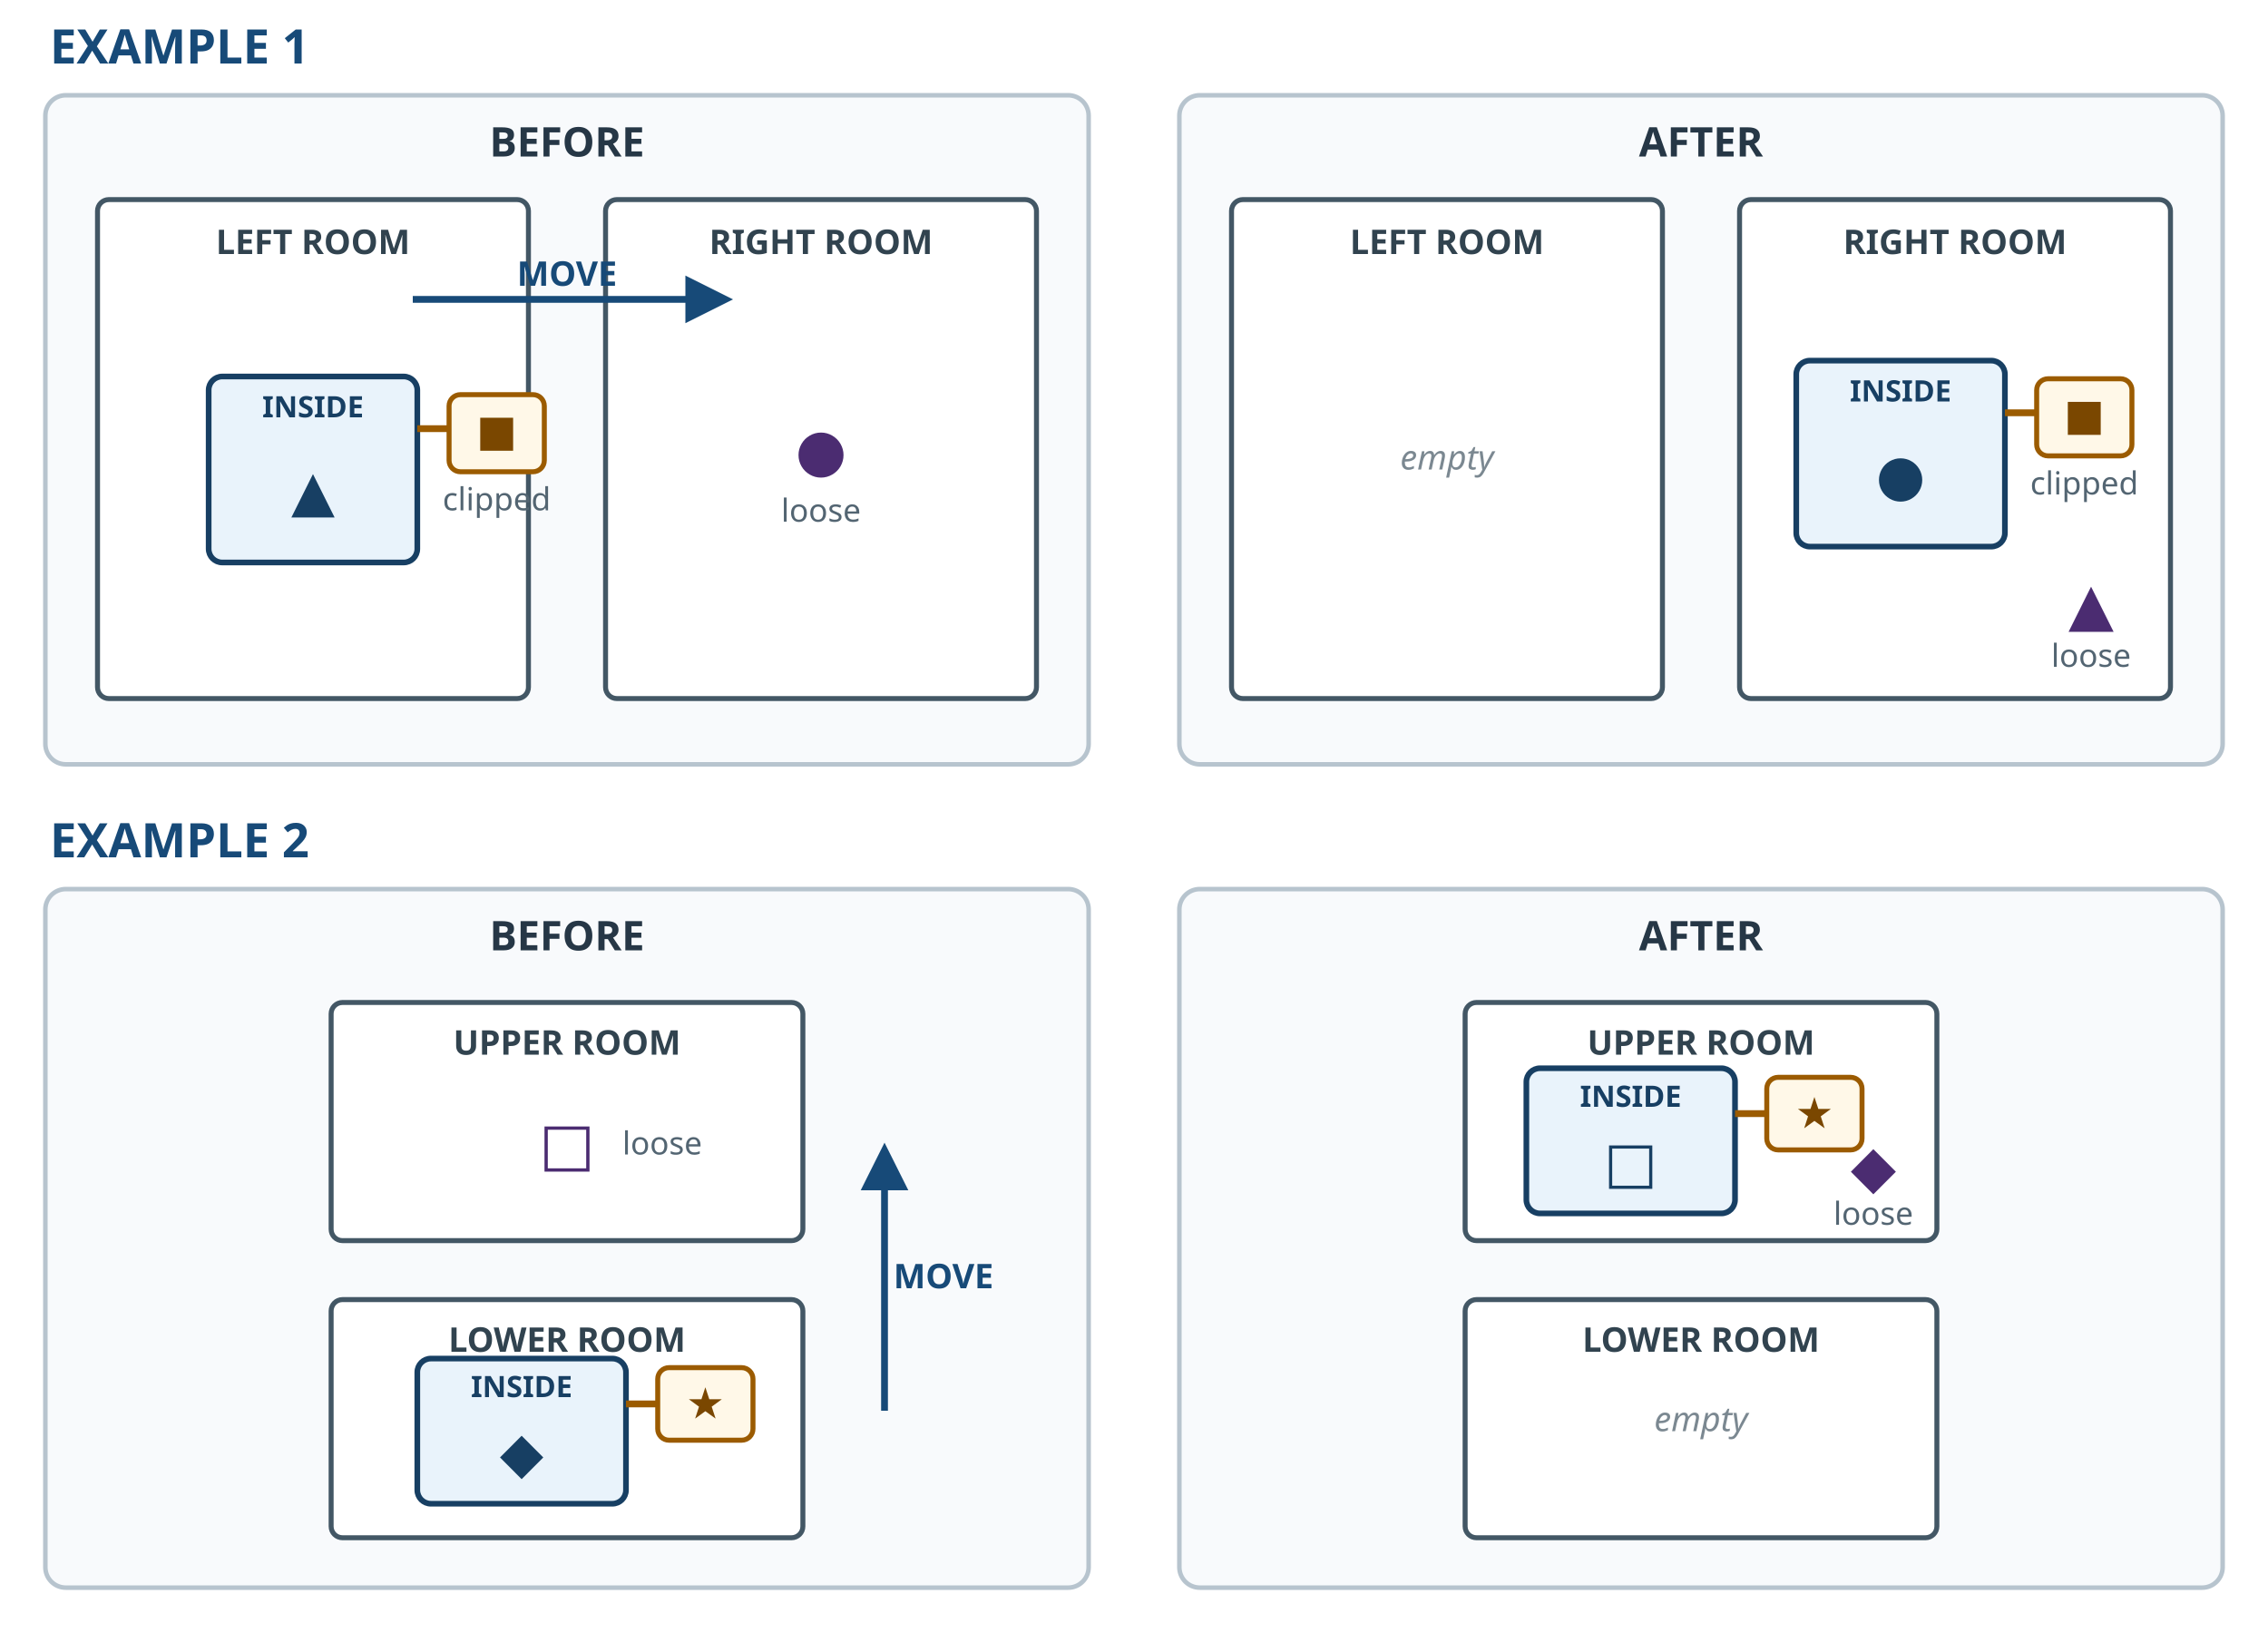
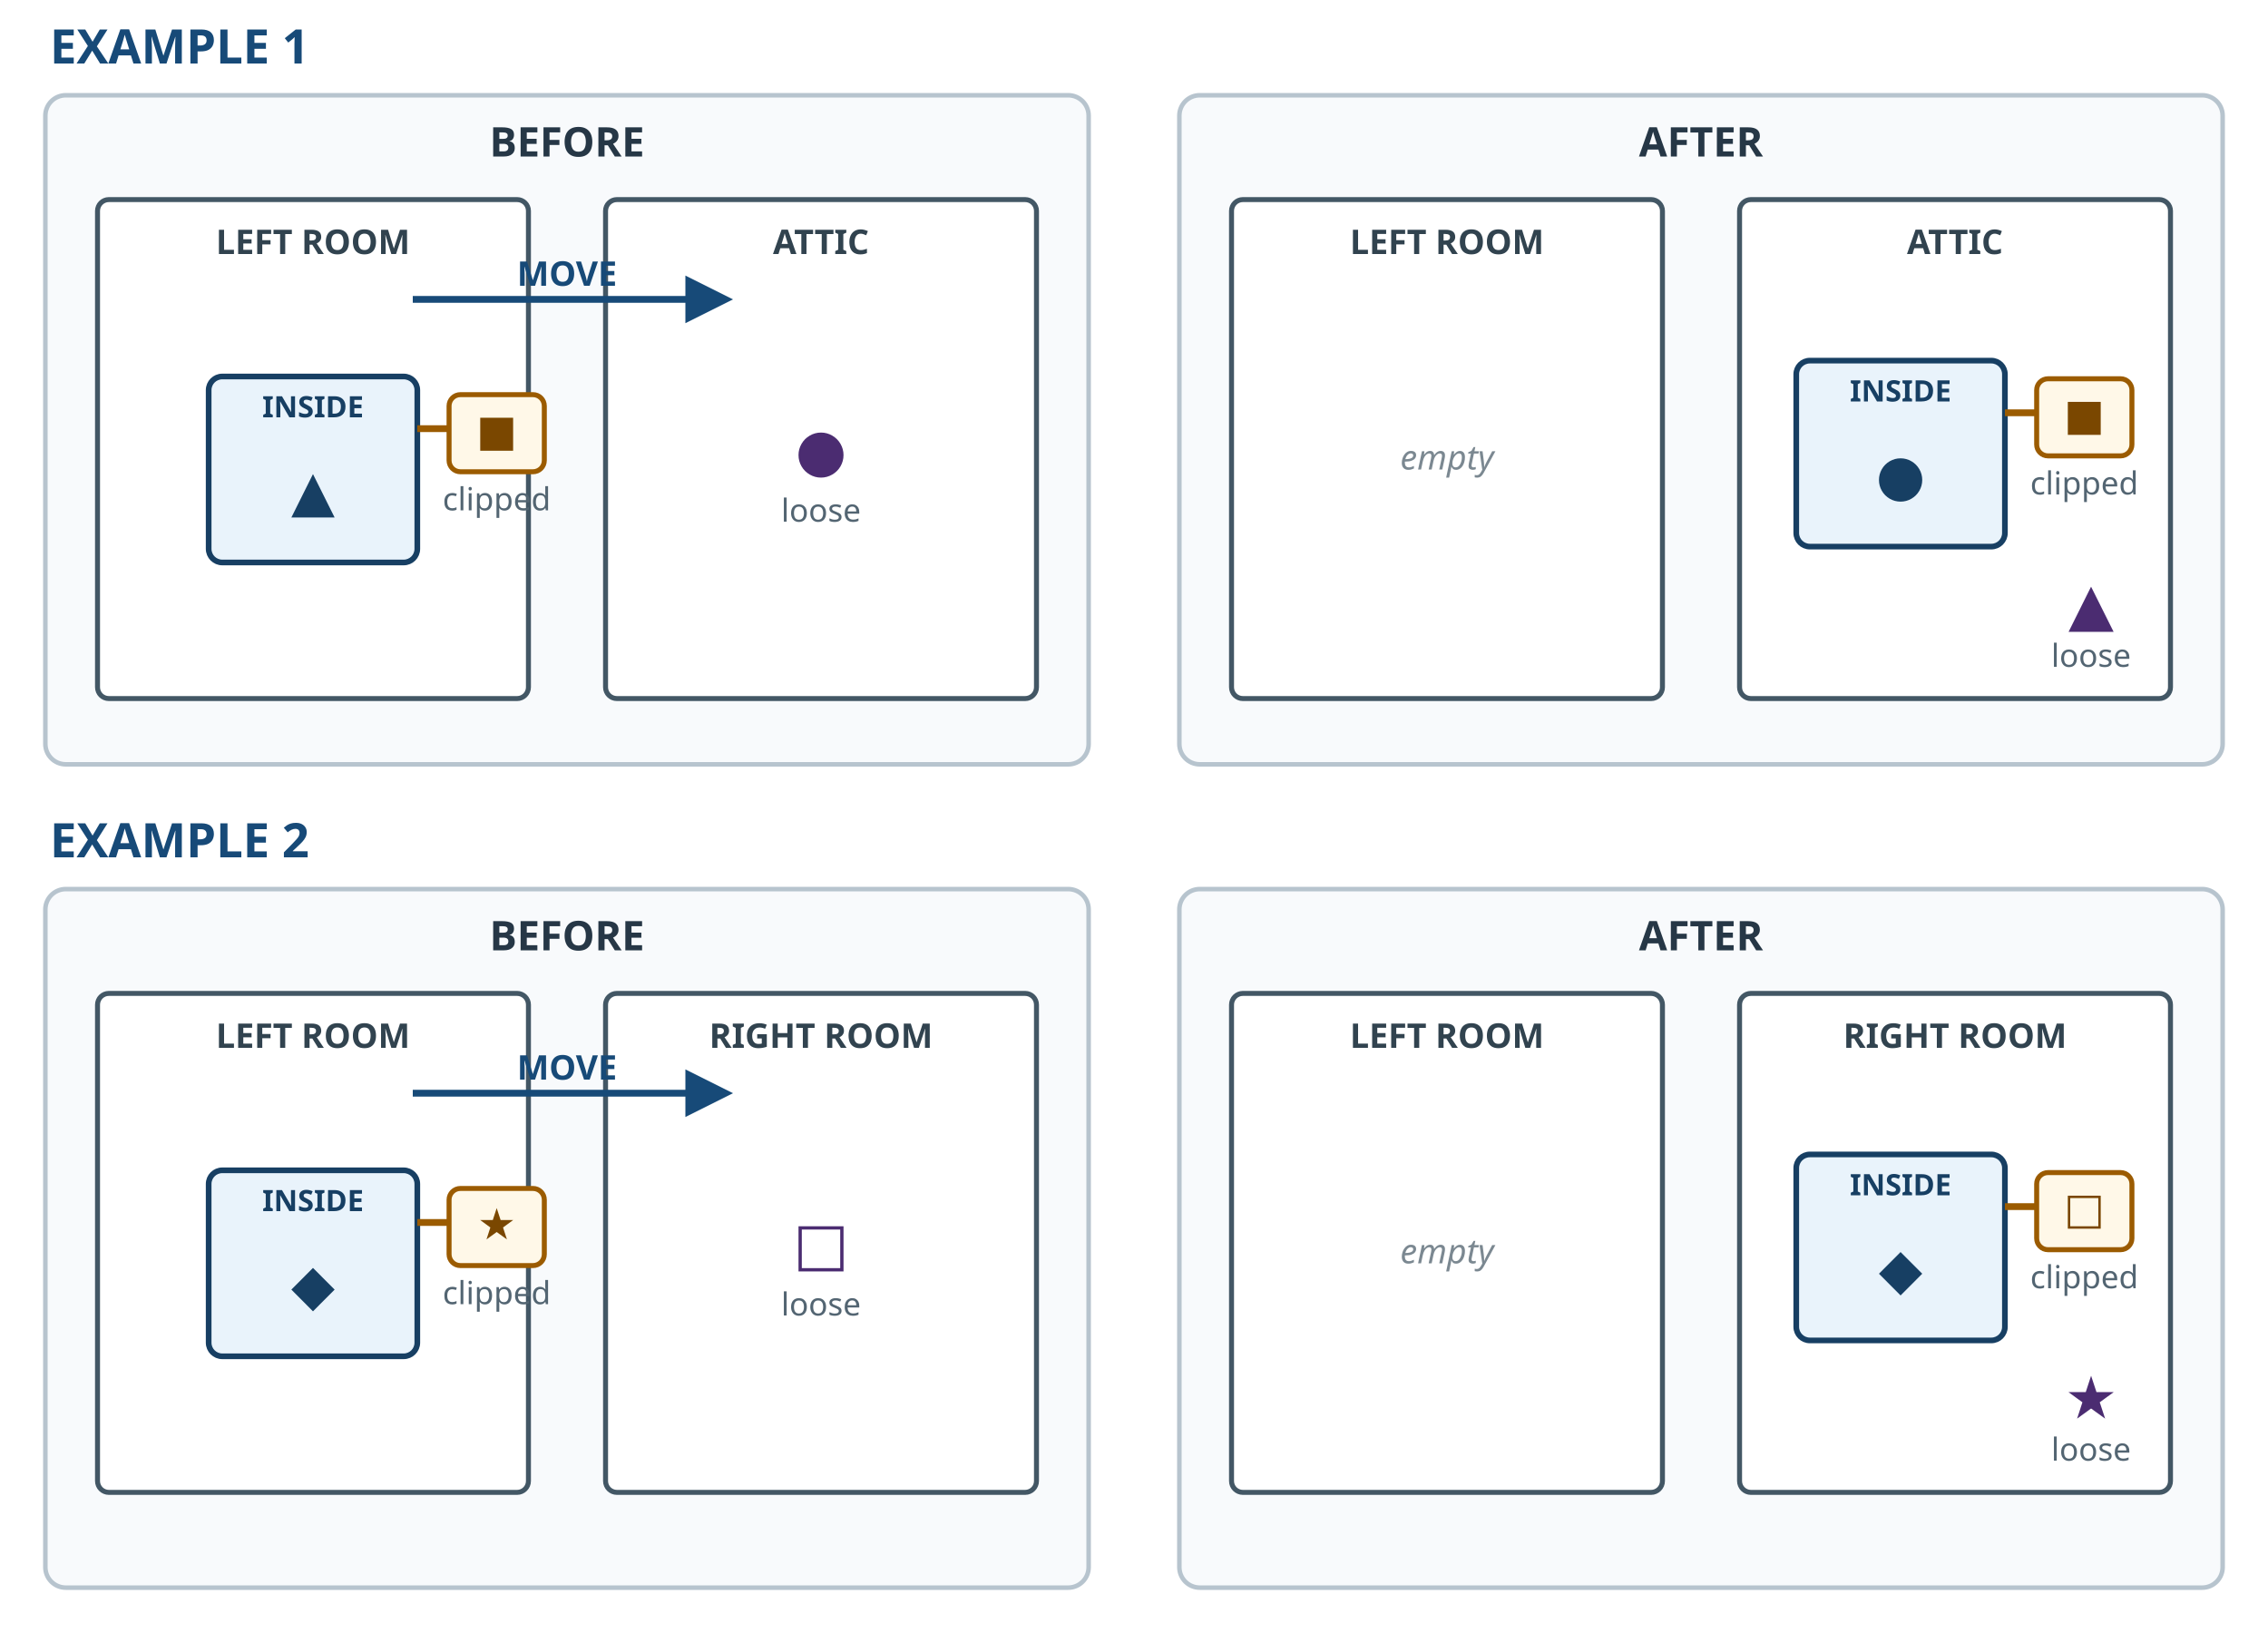
<svg xmlns="http://www.w3.org/2000/svg" width="1000" height="720" viewBox="0 0 1000 720" role="img" aria-labelledby="title desc">
  <style>
    .card { fill:#f8fafc; stroke:#b7c4ce; stroke-width:2; }
    .room { fill:#fff; stroke:#435765; stroke-width:2.2; }
    .room-name { font:700 15px sans-serif; fill:#31434f; text-anchor:middle; }
    .heading { font:700 18px sans-serif; fill:#263746; text-anchor:middle; }
    .example { font:700 21px sans-serif; fill:#174a78; }
    .move { fill:none; stroke:#174a78; stroke-width:3; marker-end:url(#arrow); }
    .move-label { font:700 15px sans-serif; fill:#174a78; text-anchor:middle; }
    .box { fill:#e9f3fb; stroke:#173f63; stroke-width:2.5; }
    .box-label { font:700 13px sans-serif; fill:#173f63; text-anchor:middle; }
    .inside { font:700 25px "DejaVu Sans",sans-serif; fill:#173f63; text-anchor:middle; dominant-baseline:middle; }
    .clip { fill:#fff8e8; stroke:#9b5b00; stroke-width:2.2; }
    .clip-line { stroke:#9b5b00; stroke-width:3; }
    .clip-symbol { font:700 19px "DejaVu Sans",sans-serif; fill:#7a4700; text-anchor:middle; dominant-baseline:middle; }
    .loose { font:700 26px "DejaVu Sans",sans-serif; fill:#4b2c71; text-anchor:middle; dominant-baseline:middle; }
    .state-label { font:14px sans-serif; fill:#536572; text-anchor:middle; }
    .empty { font:italic 15px sans-serif; fill:#7b8891; text-anchor:middle; }
  </style>
  <defs>
    <marker id="arrow" viewBox="0 0 10 10" refX="8" refY="5" markerWidth="7" markerHeight="7" orient="auto">
      <path d="M0 0L10 5L0 10Z" fill="#174a78" />
    </marker>
  </defs>
  <rect width="1000" height="720" fill="#fff" />
  <text class="example" x="22" y="28">EXAMPLE 1</text>
  <rect class="card" x="20" y="42" width="460" height="295" rx="9" />
  <rect class="card" x="520" y="42" width="460" height="295" rx="9" />
  <text class="heading" x="250" y="69">BEFORE</text>
  <text class="heading" x="750" y="69">AFTER</text>
  <rect class="room" x="43" y="88" width="190" height="220" rx="5" />
  <rect class="room" x="267" y="88" width="190" height="220" rx="5" />
  <text class="room-name" x="138" y="112">LEFT ROOM</text>
-   <text class="room-name" x="362" y="112">RIGHT ROOM</text>
+   <text class="room-name" x="362" y="112">ATTIC</text>
  <path class="move" d="M182 132H319" />
  <text class="move-label" x="250" y="126">MOVE</text>
  <g transform="translate(92 166)">
    <rect class="box" width="92" height="82" rx="6" />
    <text class="box-label" x="46" y="18">INSIDE</text>
    <text class="inside" x="46" y="52">▲</text>
    <path class="clip-line" d="M92 23H108" />
    <rect class="clip" x="106" y="8" width="42" height="34" rx="5" />
    <text class="clip-symbol" x="127" y="25">■</text>
    <text class="state-label" x="127" y="59">clipped</text>
  </g>
  <text class="loose" x="362" y="200">●</text>
  <text class="state-label" x="362" y="230">loose</text>
  <rect class="room" x="543" y="88" width="190" height="220" rx="5" />
  <rect class="room" x="767" y="88" width="190" height="220" rx="5" />
  <text class="room-name" x="638" y="112">LEFT ROOM</text>
-   <text class="room-name" x="862" y="112">RIGHT ROOM</text>
+   <text class="room-name" x="862" y="112">ATTIC</text>
  <text class="empty" x="638" y="207">empty</text>
  <g transform="translate(792 159)">
    <rect class="box" width="92" height="82" rx="6" />
    <text class="box-label" x="46" y="18">INSIDE</text>
    <text class="inside" x="46" y="52">●</text>
    <path class="clip-line" d="M92 23H108" />
    <rect class="clip" x="106" y="8" width="42" height="34" rx="5" />
    <text class="clip-symbol" x="127" y="25">■</text>
    <text class="state-label" x="127" y="59">clipped</text>
  </g>
  <text class="loose" x="922" y="268">▲</text>
  <text class="state-label" x="922" y="294">loose</text>
  <text class="example" x="22" y="378">EXAMPLE 2</text>
  <rect class="card" x="20" y="392" width="460" height="308" rx="9" />
  <rect class="card" x="520" y="392" width="460" height="308" rx="9" />
  <text class="heading" x="250" y="419">BEFORE</text>
  <text class="heading" x="750" y="419">AFTER</text>
-   <rect class="room" x="146" y="442" width="208" height="105" rx="5" />
-   <rect class="room" x="146" y="573" width="208" height="105" rx="5" />
-   <text class="room-name" x="250" y="465">UPPER ROOM</text>
-   <text class="room-name" x="250" y="596">LOWER ROOM</text>
-   <text class="loose" x="250" y="506">□</text>
-   <text class="state-label" x="292" y="509">loose</text>
-   <path class="move" d="M390 622V508" />
-   <text class="move-label" x="416" y="568">MOVE</text>
-   <g transform="translate(184 599)">
-     <rect class="box" width="92" height="64" rx="6" />
-     <text class="box-label" x="46" y="17">INSIDE</text>
-     <text class="inside" x="46" y="43">◆</text>
-     <path class="clip-line" d="M92 20H108" />
-     <rect class="clip" x="106" y="4" width="42" height="32" rx="5" />
-     <text class="clip-symbol" x="127" y="21">★</text>
+   <rect class="room" x="43" y="438" width="190" height="220" rx="5" />
+   <rect class="room" x="267" y="438" width="190" height="220" rx="5" />
+   <text class="room-name" x="138" y="462">LEFT ROOM</text>
+   <text class="room-name" x="362" y="462">RIGHT ROOM</text>
+   <path class="move" d="M182 482H319" />
+   <text class="move-label" x="250" y="476">MOVE</text>
+   <g transform="translate(92 516)">
+     <rect class="box" width="92" height="82" rx="6" />
+     <text class="box-label" x="46" y="18">INSIDE</text>
+     <text class="inside" x="46" y="52">◆</text>
+     <path class="clip-line" d="M92 23H108" />
+     <rect class="clip" x="106" y="8" width="42" height="34" rx="5" />
+     <text class="clip-symbol" x="127" y="25">★</text>
+     <text class="state-label" x="127" y="59">clipped</text>
  </g>
-   <rect class="room" x="646" y="442" width="208" height="105" rx="5" />
-   <rect class="room" x="646" y="573" width="208" height="105" rx="5" />
-   <text class="room-name" x="750" y="465">UPPER ROOM</text>
-   <text class="room-name" x="750" y="596">LOWER ROOM</text>
-   <text class="empty" x="750" y="631">empty</text>
-   <g transform="translate(673 471)">
-     <rect class="box" width="92" height="64" rx="6" />
-     <text class="box-label" x="46" y="17">INSIDE</text>
-     <text class="inside" x="46" y="43">□</text>
-     <path class="clip-line" d="M92 20H108" />
-     <rect class="clip" x="106" y="4" width="42" height="32" rx="5" />
-     <text class="clip-symbol" x="127" y="21">★</text>
+   <text class="loose" x="362" y="550">□</text>
+   <text class="state-label" x="362" y="580">loose</text>
+   <rect class="room" x="543" y="438" width="190" height="220" rx="5" />
+   <rect class="room" x="767" y="438" width="190" height="220" rx="5" />
+   <text class="room-name" x="638" y="462">LEFT ROOM</text>
+   <text class="room-name" x="862" y="462">RIGHT ROOM</text>
+   <text class="empty" x="638" y="557">empty</text>
+   <g transform="translate(792 509)">
+     <rect class="box" width="92" height="82" rx="6" />
+     <text class="box-label" x="46" y="18">INSIDE</text>
+     <text class="inside" x="46" y="52">◆</text>
+     <path class="clip-line" d="M92 23H108" />
+     <rect class="clip" x="106" y="8" width="42" height="34" rx="5" />
+     <text class="clip-symbol" x="127" y="25">□</text>
+     <text class="state-label" x="127" y="59">clipped</text>
  </g>
-   <text class="loose" x="826" y="516">◆</text>
-   <text class="state-label" x="826" y="540">loose</text>
+   <text class="loose" x="922" y="618">★</text>
+   <text class="state-label" x="922" y="644">loose</text>
</svg>
